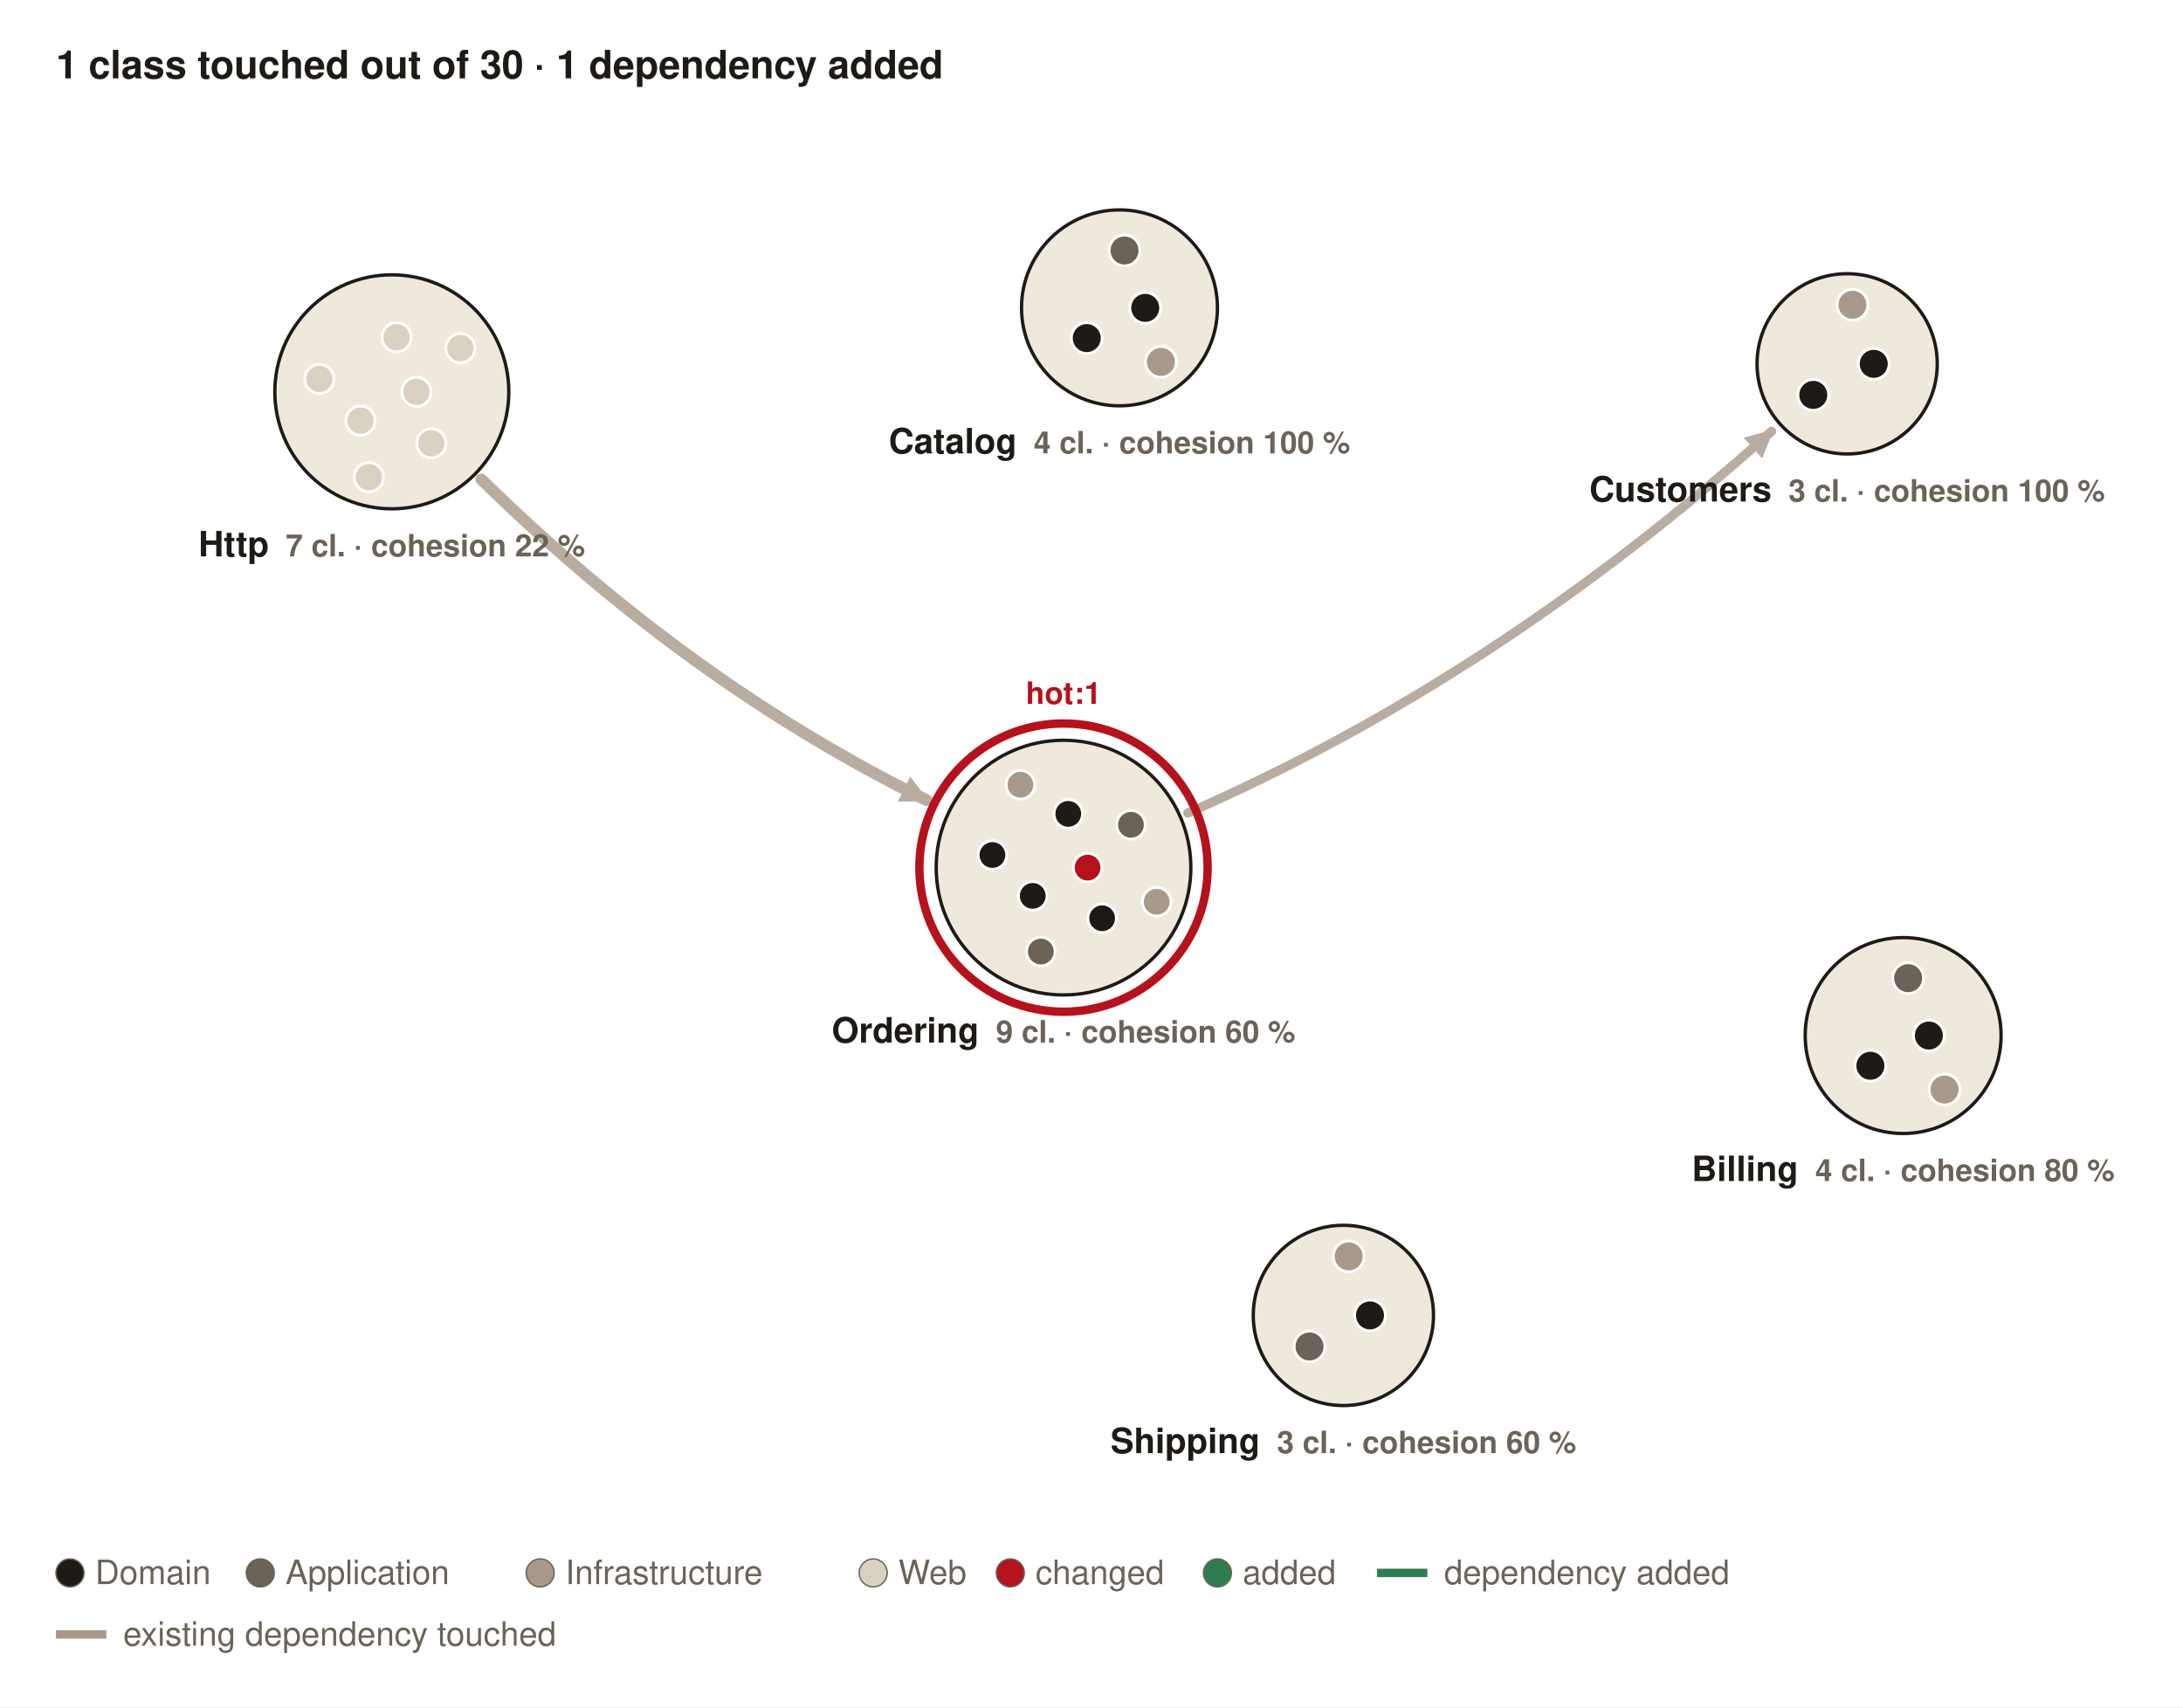
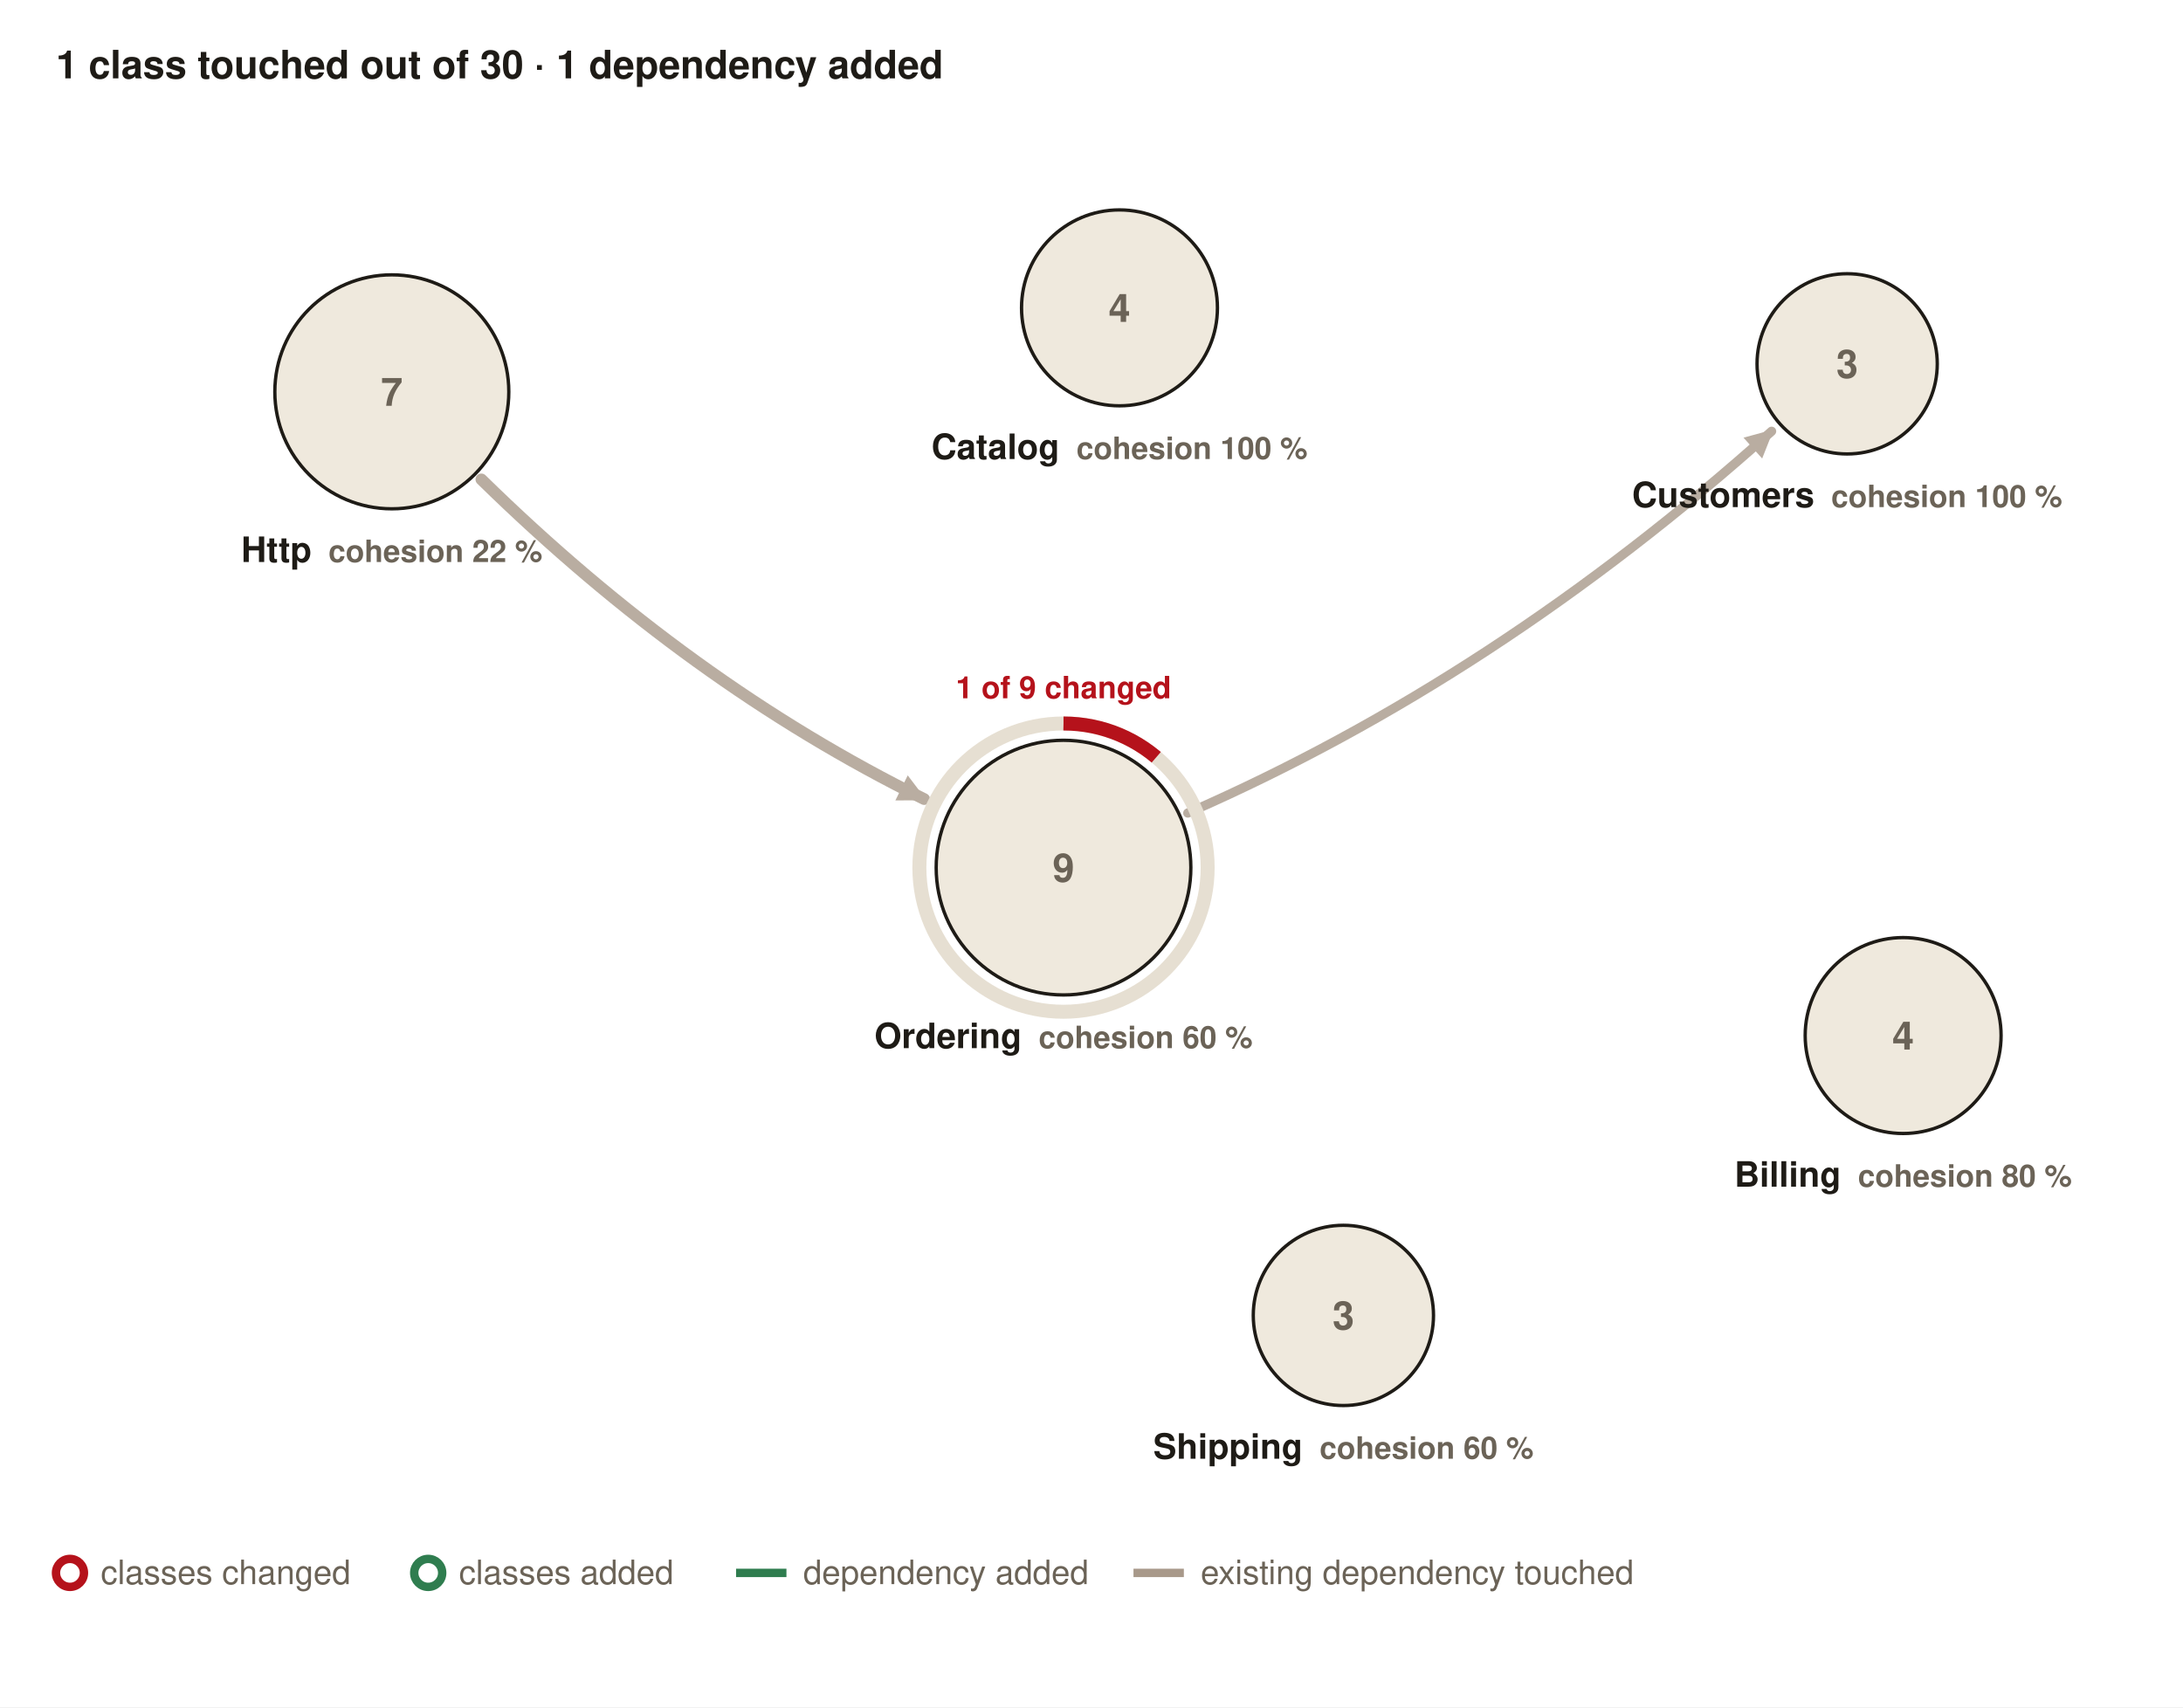
<svg xmlns="http://www.w3.org/2000/svg" viewBox="0 0 780 610" width="780" height="610" font-family="-apple-system, 'Segoe UI', Helvetica, Arial, sans-serif">
-   <style>text{fill:#1e1b16}.sub{fill:#6b6357;font-size:11px}.hot{fill:#b5121b;font-size:11px;font-weight:600}.new{fill:#2f7d4f;font-size:11px;font-weight:600}.legend{fill:#6b6357;font-size:12px}</style>
+   <style>text{fill:#1e1b16}.sub{fill:#6b6357;font-size:11px}.hot{fill:#b5121b;font-size:11px;font-weight:600}.new{fill:#2f7d4f;font-size:11px;font-weight:600}.legend{fill:#6b6357;font-size:12px}.count{fill:#6b6357;font-size:14px;font-weight:600}</style>
  <defs>
    <marker id="arrow-edge" viewBox="0 0 10 10" refX="9" refY="5" markerUnits="userSpaceOnUse" markerWidth="10" markerHeight="10" orient="auto-start-reverse">
      <path d="M0 0 L10 5 L0 10 z" fill="#a8998a" />
    </marker>
    <marker id="arrow-added" viewBox="0 0 10 10" refX="9" refY="5" markerUnits="userSpaceOnUse" markerWidth="10" markerHeight="10" orient="auto-start-reverse">
      <path d="M0 0 L10 5 L0 10 z" fill="#2f7d4f" />
    </marker>
  </defs>
  <rect width="780" height="610" fill="#ffffff" />
  <text x="20" y="28" font-size="14" font-weight="600">1 class touched out of 30 · 1 dependency added</text>
-   <path d="M172.0 171.3 Q246.4 244.2 331.1 285.9" fill="none" stroke="#a8998a" stroke-width="4.2" stroke-linecap="round" opacity="0.8" marker-end="url(#arrow-edge)" />
+   <path d="M172.0 171.3 Q246.4 244.2 330.2 285.5" fill="none" stroke="#a8998a" stroke-width="4.2" stroke-linecap="round" opacity="0.8" marker-end="url(#arrow-edge)" />
  <path d="M424.4 290.5 Q534.4 242.4 633.0 154.1" fill="none" stroke="#a8998a" stroke-width="3.3" stroke-linecap="round" opacity="0.8" marker-end="url(#arrow-edge)" />
  <circle cx="680" cy="370" r="35.0" fill="#efe9dd" stroke="#1e1b16" stroke-width="1.2" />
-   <circle cx="689.2" cy="370.0" r="5.5" fill="#1e1b16" stroke="#ffffff" stroke-width="1" />
-   <circle cx="668.3" cy="380.8" r="5.5" fill="#1e1b16" stroke="#ffffff" stroke-width="1" />
-   <circle cx="681.8" cy="349.5" r="5.5" fill="#6b6357" stroke="#ffffff" stroke-width="1" />
-   <circle cx="694.8" cy="389.3" r="5.5" fill="#a8998a" stroke="#ffffff" stroke-width="1" />
-   <text x="680" y="422.0" text-anchor="middle" font-size="12.5" font-weight="600">Billing<tspan dx="6" class="sub">4 cl. · cohesion 80 %</tspan>
+   <text x="680" y="375.0" text-anchor="middle" class="count">4</text>
+   <text x="680" y="424.0" text-anchor="middle" font-size="12.5" font-weight="600">Billing<tspan dx="6" class="sub">cohesion 80 %</tspan>
  </text>
  <circle cx="400" cy="110" r="35.0" fill="#efe9dd" stroke="#1e1b16" stroke-width="1.2" />
-   <circle cx="409.2" cy="110.0" r="5.5" fill="#1e1b16" stroke="#ffffff" stroke-width="1" />
-   <circle cx="388.3" cy="120.8" r="5.5" fill="#1e1b16" stroke="#ffffff" stroke-width="1" />
-   <circle cx="401.8" cy="89.5" r="5.5" fill="#6b6357" stroke="#ffffff" stroke-width="1" />
-   <circle cx="414.8" cy="129.3" r="5.5" fill="#a8998a" stroke="#ffffff" stroke-width="1" />
-   <text x="400" y="162.0" text-anchor="middle" font-size="12.5" font-weight="600">Catalog<tspan dx="6" class="sub">4 cl. · cohesion 100 %</tspan>
+   <text x="400" y="115.0" text-anchor="middle" class="count">4</text>
+   <text x="400" y="164.0" text-anchor="middle" font-size="12.5" font-weight="600">Catalog<tspan dx="6" class="sub">cohesion 100 %</tspan>
  </text>
  <circle cx="660" cy="130" r="32.2" fill="#efe9dd" stroke="#1e1b16" stroke-width="1.2" />
-   <circle cx="669.5" cy="130.0" r="5.5" fill="#1e1b16" stroke="#ffffff" stroke-width="1" />
-   <circle cx="647.9" cy="141.1" r="5.5" fill="#1e1b16" stroke="#ffffff" stroke-width="1" />
-   <circle cx="661.9" cy="108.9" r="5.5" fill="#a8998a" stroke="#ffffff" stroke-width="1" />
-   <text x="660" y="179.2" text-anchor="middle" font-size="12.5" font-weight="600">Customers<tspan dx="6" class="sub">3 cl. · cohesion 100 %</tspan>
+   <text x="660" y="135.0" text-anchor="middle" class="count">3</text>
+   <text x="660" y="181.2" text-anchor="middle" font-size="12.5" font-weight="600">Customers<tspan dx="6" class="sub">cohesion 100 %</tspan>
  </text>
  <circle cx="140" cy="140" r="41.8" fill="#efe9dd" stroke="#1e1b16" stroke-width="1.2" />
-   <circle cx="148.8" cy="140.0" r="5.2" fill="#d9d1c2" stroke="#ffffff" stroke-width="1" />
-   <circle cx="128.8" cy="150.3" r="5.2" fill="#d9d1c2" stroke="#ffffff" stroke-width="1" />
-   <circle cx="141.7" cy="120.5" r="5.2" fill="#d9d1c2" stroke="#ffffff" stroke-width="1" />
-   <circle cx="154.1" cy="158.4" r="5.2" fill="#d9d1c2" stroke="#ffffff" stroke-width="1" />
-   <circle cx="114.1" cy="135.4" r="5.2" fill="#d9d1c2" stroke="#ffffff" stroke-width="1" />
-   <circle cx="164.5" cy="124.4" r="5.2" fill="#d9d1c2" stroke="#ffffff" stroke-width="1" />
-   <circle cx="131.8" cy="170.5" r="5.2" fill="#d9d1c2" stroke="#ffffff" stroke-width="1" />
-   <text x="140" y="198.8" text-anchor="middle" font-size="12.5" font-weight="600">Http<tspan dx="6" class="sub">7 cl. · cohesion 22 %</tspan>
+   <text x="140" y="145.0" text-anchor="middle" class="count">7</text>
+   <text x="140" y="200.8" text-anchor="middle" font-size="12.5" font-weight="600">Http<tspan dx="6" class="sub">cohesion 22 %</tspan>
  </text>
-   <circle cx="380" cy="310" r="51.5" fill="none" stroke="#b5121b" stroke-width="3" />
-   <text x="380" y="251.5" text-anchor="middle" class="hot">hot:1</text>
+   <circle cx="380" cy="310" r="51.5" fill="none" stroke="#e6dfd2" stroke-width="5" />
+   <circle cx="380" cy="310" r="51.5" fill="none" stroke="#b5121b" stroke-width="5" stroke-dasharray="36.0 323.6" transform="rotate(-90 380 310)" />
+   <text x="380" y="249.5" text-anchor="middle" class="hot">1 of 9 changed</text>
  <circle cx="380" cy="310" r="45.5" fill="#efe9dd" stroke="#1e1b16" stroke-width="1.2" />
-   <circle cx="388.6" cy="310.0" r="5.1" fill="#b5121b" stroke="#ffffff" stroke-width="1" />
-   <circle cx="369.0" cy="320.1" r="5.1" fill="#1e1b16" stroke="#ffffff" stroke-width="1" />
-   <circle cx="381.7" cy="290.8" r="5.1" fill="#1e1b16" stroke="#ffffff" stroke-width="1" />
-   <circle cx="393.8" cy="328.1" r="5.1" fill="#1e1b16" stroke="#ffffff" stroke-width="1" />
-   <circle cx="354.6" cy="305.5" r="5.1" fill="#1e1b16" stroke="#ffffff" stroke-width="1" />
-   <circle cx="404.1" cy="294.7" r="5.1" fill="#6b6357" stroke="#ffffff" stroke-width="1" />
-   <circle cx="371.9" cy="340.0" r="5.1" fill="#6b6357" stroke="#ffffff" stroke-width="1" />
-   <circle cx="364.6" cy="280.4" r="5.1" fill="#a8998a" stroke="#ffffff" stroke-width="1" />
-   <circle cx="413.3" cy="322.2" r="5.1" fill="#a8998a" stroke="#ffffff" stroke-width="1" />
-   <text x="380" y="372.5" text-anchor="middle" font-size="12.5" font-weight="600">Ordering<tspan dx="6" class="sub">9 cl. · cohesion 60 %</tspan>
+   <text x="380" y="315.0" text-anchor="middle" class="count">9</text>
+   <text x="380" y="374.5" text-anchor="middle" font-size="12.5" font-weight="600">Ordering<tspan dx="6" class="sub">cohesion 60 %</tspan>
  </text>
  <circle cx="480" cy="470" r="32.2" fill="#efe9dd" stroke="#1e1b16" stroke-width="1.2" />
-   <circle cx="489.5" cy="470.0" r="5.5" fill="#1e1b16" stroke="#ffffff" stroke-width="1" />
-   <circle cx="467.9" cy="481.1" r="5.5" fill="#6b6357" stroke="#ffffff" stroke-width="1" />
-   <circle cx="481.9" cy="448.9" r="5.5" fill="#a8998a" stroke="#ffffff" stroke-width="1" />
-   <text x="480" y="519.2" text-anchor="middle" font-size="12.5" font-weight="600">Shipping<tspan dx="6" class="sub">3 cl. · cohesion 60 %</tspan>
+   <text x="480" y="475.0" text-anchor="middle" class="count">3</text>
+   <text x="480" y="521.2" text-anchor="middle" font-size="12.5" font-weight="600">Shipping<tspan dx="6" class="sub">cohesion 60 %</tspan>
  </text>
-   <circle cx="25" cy="562" r="5" fill="#1e1b16" stroke="#6b6357" stroke-width="0.5" />
-   <text x="34" y="566" class="legend">Domain</text>
-   <circle cx="93" cy="562" r="5" fill="#6b6357" stroke="#6b6357" stroke-width="0.5" />
-   <text x="102" y="566" class="legend">Application</text>
-   <circle cx="193" cy="562" r="5" fill="#a8998a" stroke="#6b6357" stroke-width="0.5" />
-   <text x="202" y="566" class="legend">Infrastructure</text>
-   <circle cx="312" cy="562" r="5" fill="#d9d1c2" stroke="#6b6357" stroke-width="0.5" />
-   <text x="321" y="566" class="legend">Web</text>
-   <circle cx="361" cy="562" r="5" fill="#b5121b" stroke="#6b6357" stroke-width="0.5" />
-   <text x="370" y="566" class="legend">changed</text>
-   <circle cx="435" cy="562" r="5" fill="#2f7d4f" stroke="#6b6357" stroke-width="0.5" />
-   <text x="444" y="566" class="legend">added</text>
-   <line x1="492" y1="562" x2="510" y2="562" stroke="#2f7d4f" stroke-width="3" />
-   <text x="516" y="566" class="legend">dependency added</text>
-   <line x1="20" y1="584" x2="38" y2="584" stroke="#a8998a" stroke-width="3" />
-   <text x="44" y="588" class="legend">existing dependency touched</text>
+   <circle cx="25" cy="562" r="5" fill="none" stroke="#b5121b" stroke-width="3" />
+   <text x="36" y="566" class="legend">classes changed</text>
+   <circle cx="153" cy="562" r="5" fill="none" stroke="#2f7d4f" stroke-width="3" />
+   <text x="164" y="566" class="legend">classes added</text>
+   <line x1="263" y1="562" x2="281" y2="562" stroke="#2f7d4f" stroke-width="3" />
+   <text x="287" y="566" class="legend">dependency added</text>
+   <line x1="405" y1="562" x2="423" y2="562" stroke="#a8998a" stroke-width="3" />
+   <text x="429" y="566" class="legend">existing dependency touched</text>
</svg>
